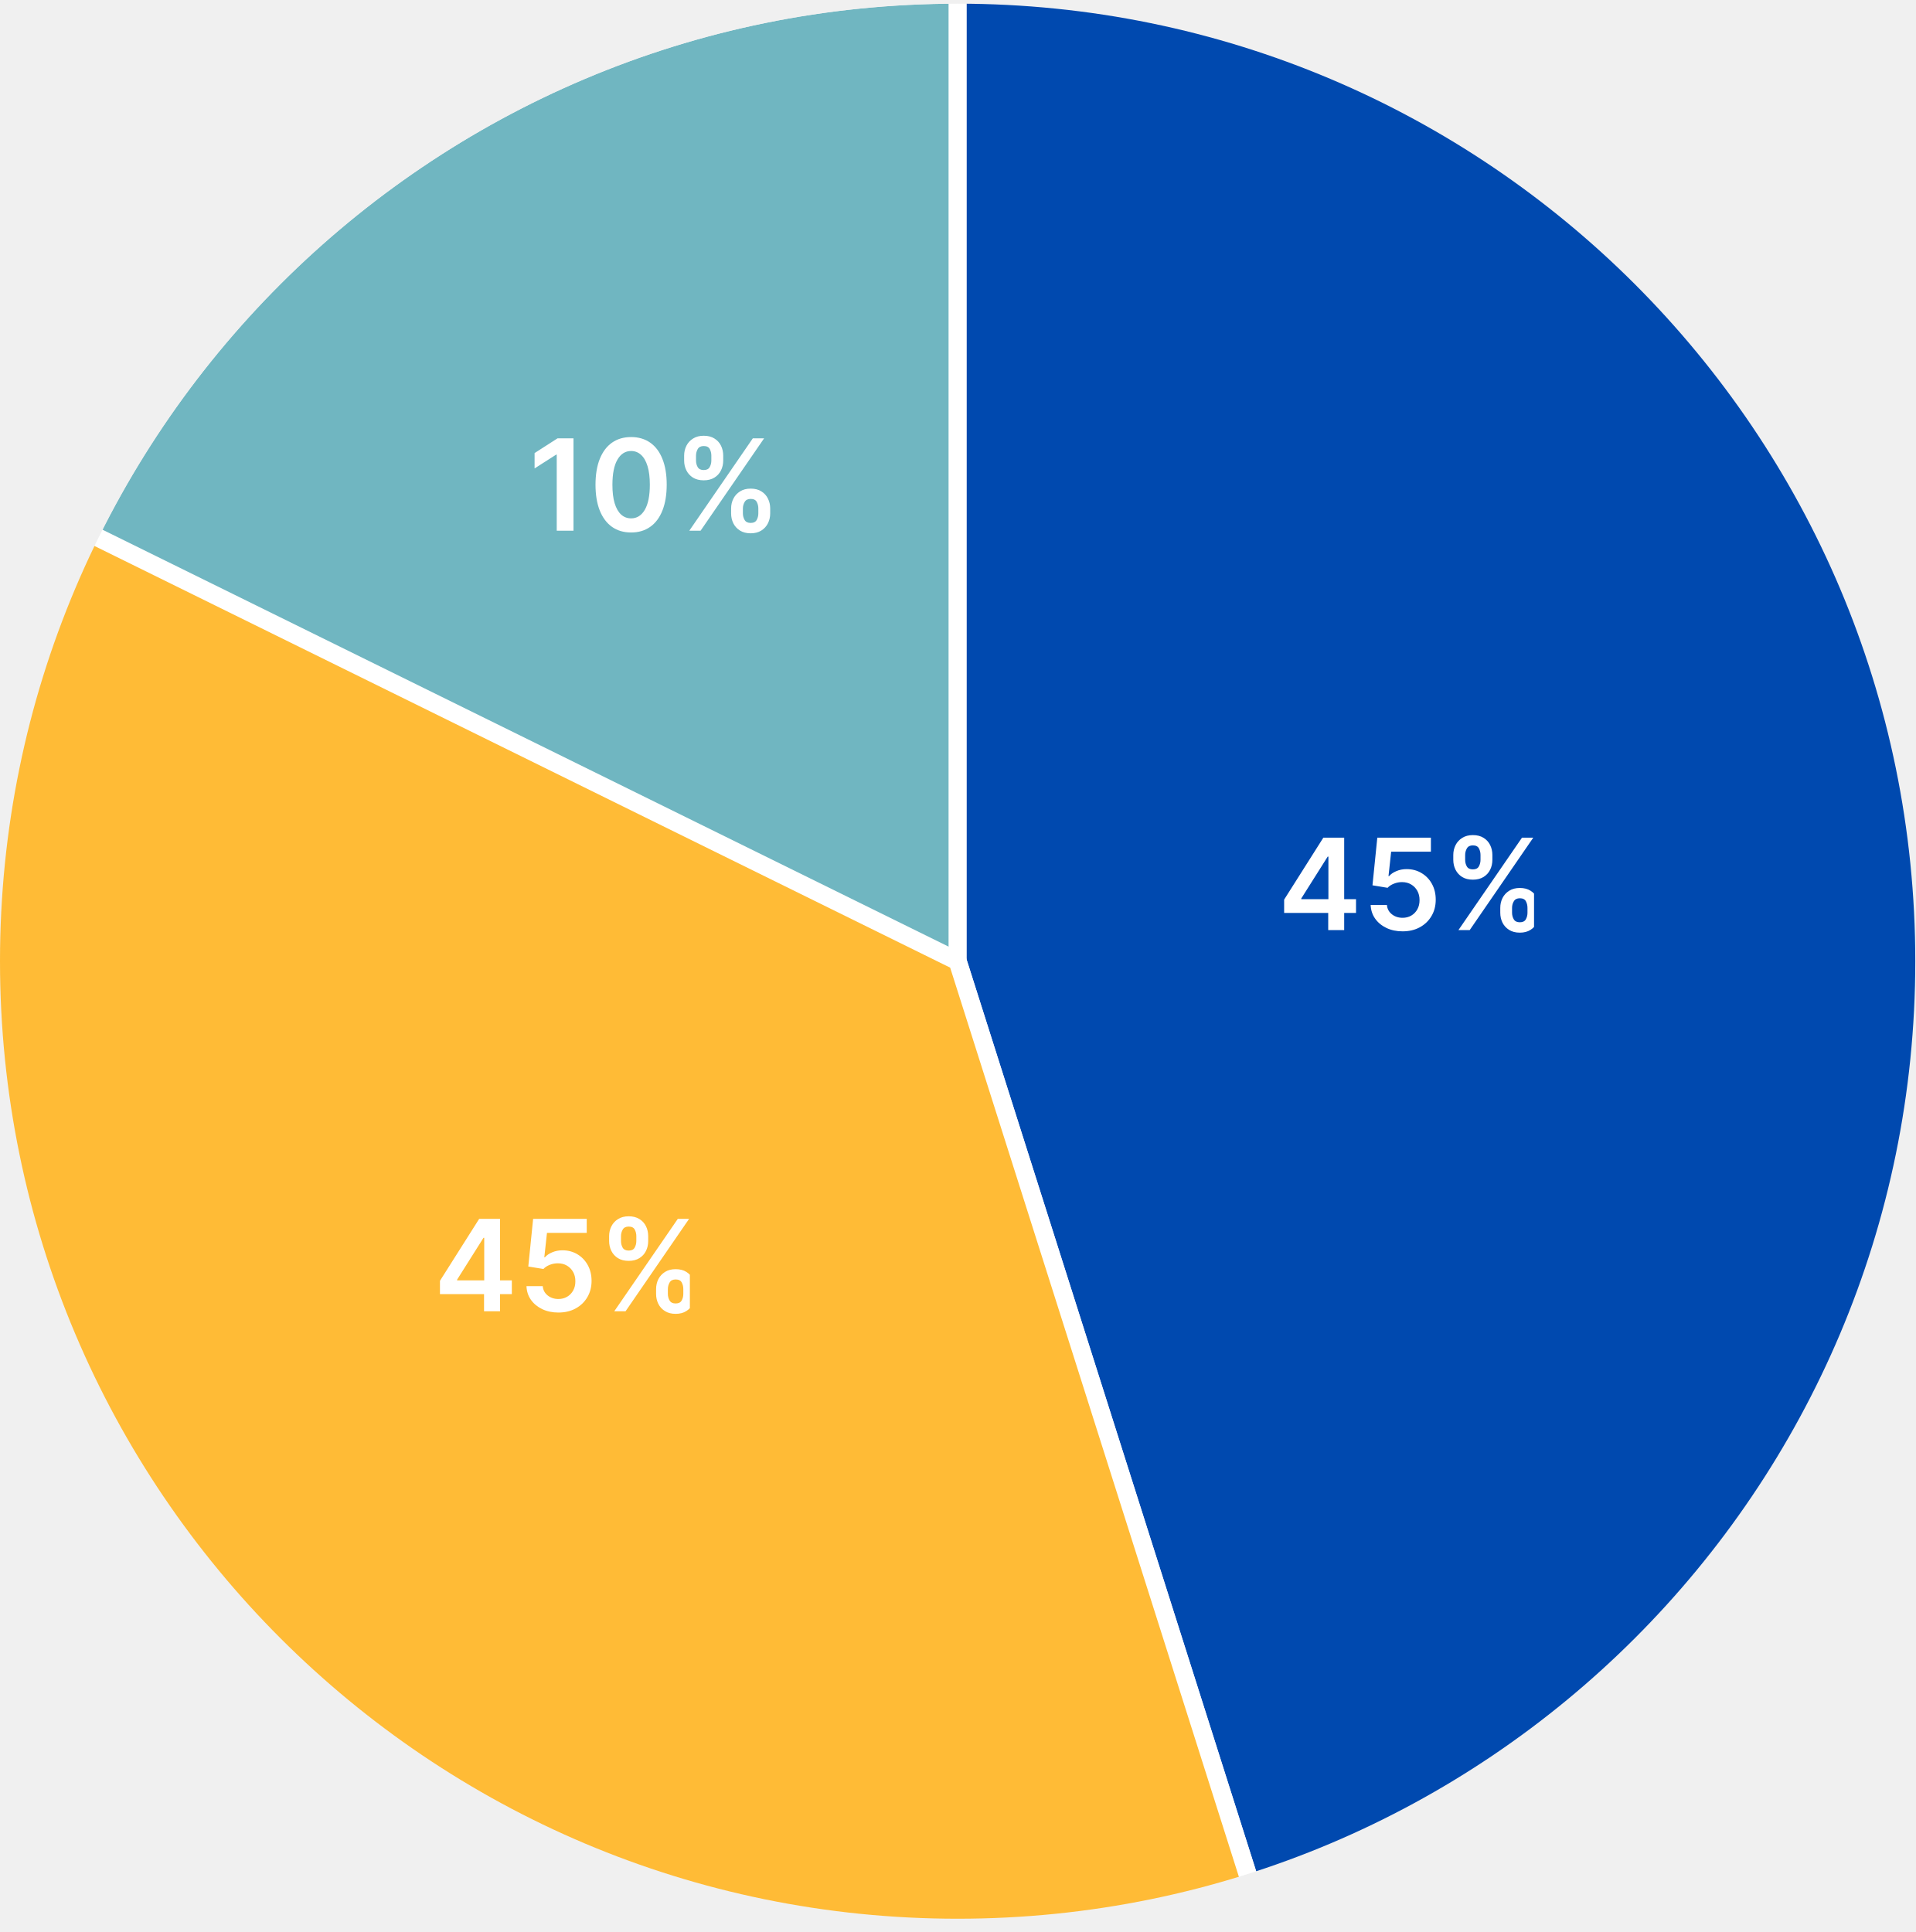
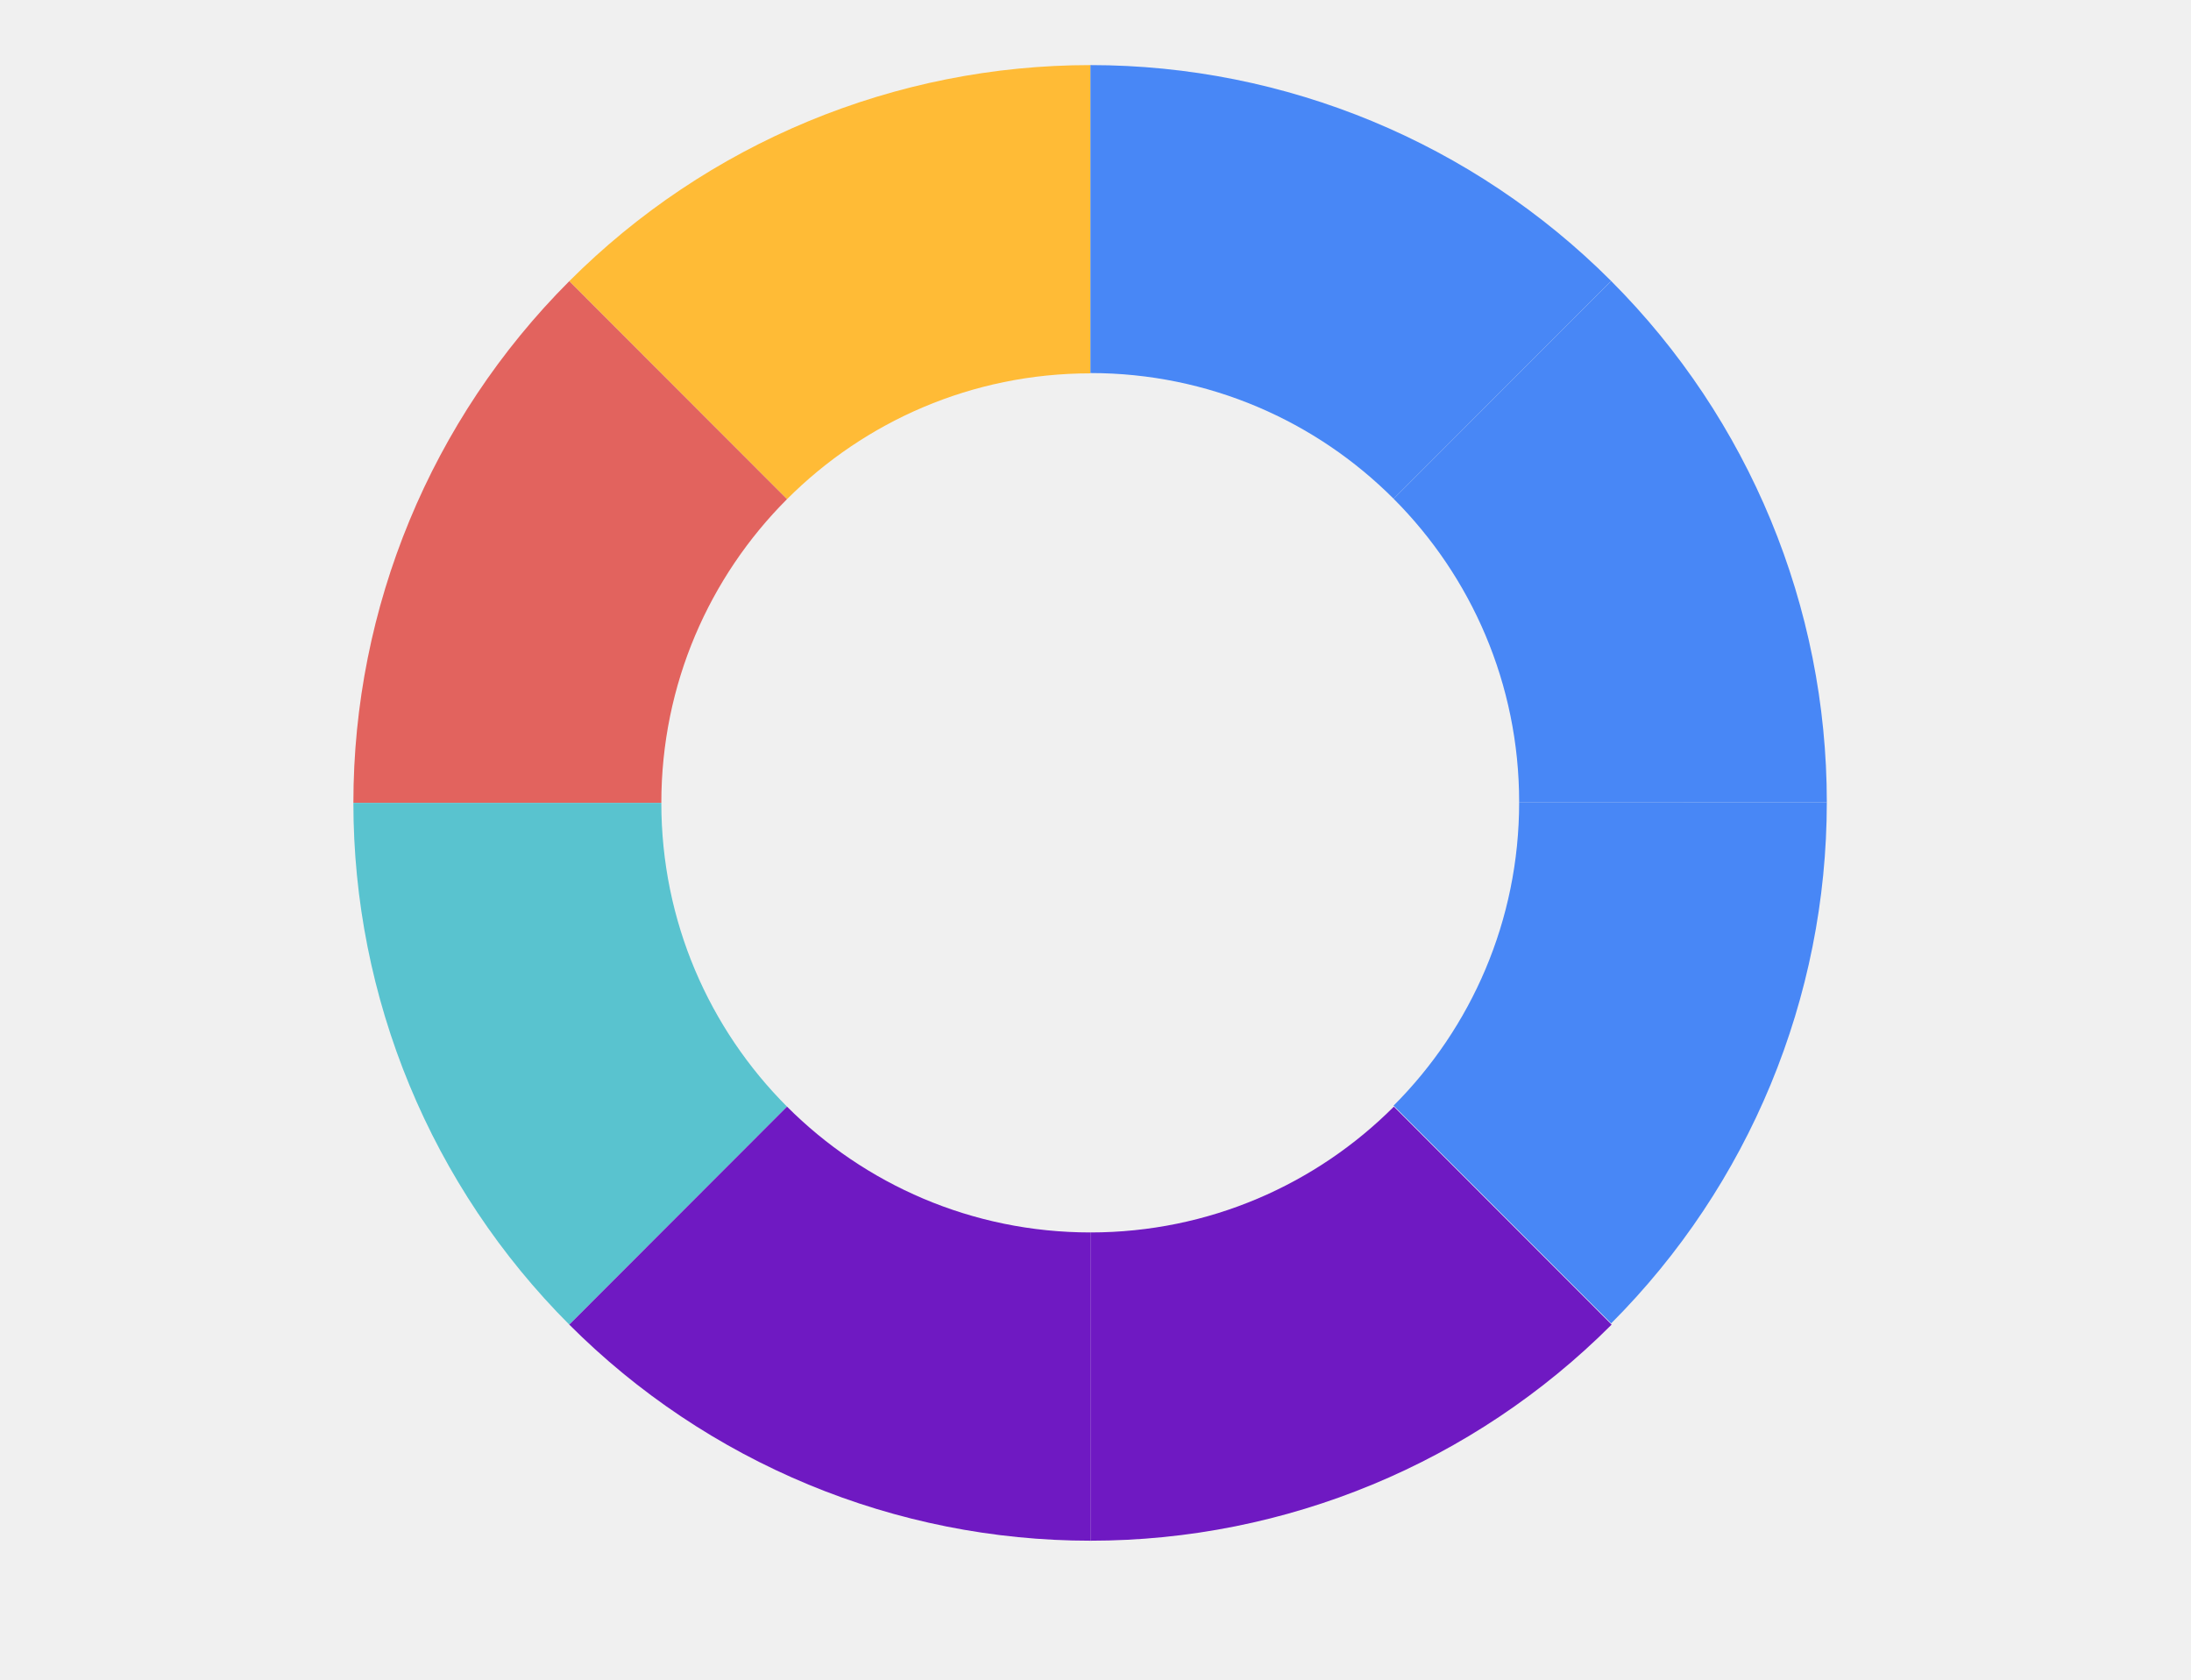
- <svg xmlns="http://www.w3.org/2000/svg" width="113" height="114" viewBox="0 0 113 114" fill="none">
-   <mask id="mask0_1397_5676" style="mask-type:luminance" maskUnits="userSpaceOnUse" x="0" y="0" width="113" height="114">
-     <circle cx="56.5" cy="56.717" r="56.5" fill="white" />
-   </mask>
-   <g mask="url(#mask0_1397_5676)">
-     <circle cx="56.5" cy="56.717" r="56.5" fill="#70B6C1" />
-     <path fill-rule="evenodd" clip-rule="evenodd" d="M56.5 -3.532V56.717L74.441 113.217L101.398 104.254L120.796 53.771L106.374 6.108L67.858 -4.045L56.5 -3.532Z" fill="#0049AF" stroke="white" stroke-width="1.071" />
-     <path fill-rule="evenodd" clip-rule="evenodd" d="M-3.749 27.025L56.5 56.717L74.441 113.217L28.67 118.109L-6.145 75.728L-3.749 27.025Z" fill="#FFBB36" stroke="white" stroke-width="1.071" />
-   </g>
-   <g clip-path="url(#clip0_1397_5676)">
-     <path d="M33.835 25.864V31.316H32.847V26.825H32.815L31.54 27.64V26.734L32.895 25.864H33.835ZM37.235 31.42C36.796 31.42 36.42 31.309 36.106 31.087C35.793 30.864 35.553 30.542 35.384 30.121C35.217 29.698 35.134 29.19 35.134 28.595C35.136 28.001 35.22 27.495 35.387 27.078C35.556 26.659 35.796 26.339 36.108 26.119C36.423 25.899 36.798 25.789 37.235 25.789C37.671 25.789 38.047 25.899 38.361 26.119C38.675 26.339 38.916 26.659 39.082 27.078C39.251 27.497 39.335 28.003 39.335 28.595C39.335 29.192 39.251 29.701 39.082 30.124C38.916 30.544 38.675 30.866 38.361 31.087C38.048 31.309 37.673 31.42 37.235 31.42ZM37.235 30.587C37.575 30.587 37.844 30.419 38.041 30.084C38.24 29.746 38.34 29.25 38.34 28.595C38.34 28.162 38.294 27.798 38.204 27.504C38.113 27.209 37.986 26.987 37.82 26.838C37.655 26.687 37.46 26.612 37.235 26.612C36.896 26.612 36.628 26.78 36.431 27.118C36.233 27.453 36.134 27.946 36.132 28.595C36.131 29.03 36.174 29.396 36.263 29.692C36.353 29.989 36.481 30.212 36.646 30.363C36.811 30.512 37.007 30.587 37.235 30.587ZM43.135 30.294V30.006C43.135 29.795 43.18 29.601 43.269 29.423C43.359 29.246 43.49 29.103 43.663 28.995C43.835 28.886 44.043 28.832 44.288 28.832C44.54 28.832 44.752 28.886 44.922 28.995C45.092 29.101 45.221 29.243 45.308 29.421C45.397 29.598 45.441 29.793 45.441 30.006V30.294C45.441 30.505 45.397 30.7 45.308 30.877C45.219 31.055 45.089 31.198 44.917 31.306C44.746 31.414 44.537 31.468 44.288 31.468C44.04 31.468 43.83 31.414 43.657 31.306C43.485 31.198 43.355 31.055 43.266 30.877C43.179 30.7 43.135 30.505 43.135 30.294ZM43.83 30.006V30.294C43.83 30.434 43.864 30.563 43.931 30.68C43.999 30.797 44.118 30.856 44.288 30.856C44.461 30.856 44.578 30.798 44.642 30.683C44.708 30.566 44.741 30.436 44.741 30.294V30.006C44.741 29.864 44.71 29.735 44.648 29.618C44.586 29.499 44.466 29.439 44.288 29.439C44.121 29.439 44.003 29.499 43.934 29.618C43.865 29.735 43.83 29.864 43.83 30.006ZM40.364 27.174V26.886C40.364 26.673 40.409 26.478 40.499 26.3C40.59 26.123 40.721 25.981 40.894 25.874C41.066 25.766 41.274 25.712 41.519 25.712C41.77 25.712 41.98 25.766 42.15 25.874C42.322 25.981 42.452 26.123 42.539 26.3C42.626 26.478 42.669 26.673 42.669 26.886V27.174C42.669 27.387 42.625 27.582 42.536 27.759C42.449 27.935 42.32 28.076 42.148 28.183C41.975 28.289 41.766 28.342 41.519 28.342C41.269 28.342 41.058 28.289 40.886 28.183C40.715 28.076 40.586 27.934 40.497 27.757C40.408 27.579 40.364 27.385 40.364 27.174ZM41.064 26.886V27.174C41.064 27.316 41.097 27.445 41.163 27.562C41.23 27.678 41.349 27.735 41.519 27.735C41.69 27.735 41.807 27.678 41.871 27.562C41.936 27.445 41.969 27.316 41.969 27.174V26.886C41.969 26.744 41.938 26.614 41.876 26.497C41.814 26.378 41.695 26.319 41.519 26.319C41.351 26.319 41.233 26.378 41.165 26.497C41.098 26.616 41.064 26.746 41.064 26.886ZM40.667 31.316L44.416 25.864H45.082L41.333 31.316H40.667Z" fill="white" />
-   </g>
-   <g clip-path="url(#clip1_1397_5676)">
-     <path d="M75.763 53.869V53.083L78.076 49.428H78.731V50.546H78.332L76.775 53.014V53.057H80.004V53.869H75.763ZM78.364 54.88V53.629L78.375 53.278V49.428H79.306V54.88H78.364ZM82.751 54.955C82.395 54.955 82.078 54.888 81.797 54.755C81.517 54.62 81.294 54.436 81.129 54.201C80.966 53.967 80.879 53.699 80.868 53.397H81.827C81.844 53.621 81.941 53.804 82.117 53.946C82.293 54.086 82.504 54.156 82.751 54.156C82.944 54.156 83.116 54.112 83.267 54.023C83.418 53.934 83.537 53.811 83.624 53.653C83.711 53.495 83.753 53.315 83.752 53.112C83.753 52.907 83.71 52.724 83.621 52.564C83.532 52.404 83.411 52.279 83.256 52.189C83.102 52.096 82.924 52.05 82.724 52.05C82.561 52.048 82.4 52.078 82.242 52.141C82.084 52.203 81.959 52.284 81.867 52.386L80.975 52.239L81.26 49.428H84.422V50.253H82.077L81.92 51.699H81.952C82.053 51.58 82.196 51.481 82.38 51.403C82.565 51.323 82.767 51.283 82.987 51.283C83.318 51.283 83.612 51.361 83.871 51.518C84.131 51.672 84.335 51.885 84.484 52.157C84.633 52.428 84.707 52.739 84.707 53.089C84.707 53.449 84.624 53.77 84.457 54.052C84.292 54.333 84.062 54.554 83.768 54.715C83.475 54.875 83.136 54.955 82.751 54.955ZM88.515 53.858V53.57C88.515 53.359 88.559 53.165 88.648 52.987C88.739 52.81 88.87 52.667 89.042 52.559C89.214 52.45 89.423 52.396 89.668 52.396C89.92 52.396 90.131 52.45 90.301 52.559C90.472 52.665 90.6 52.807 90.687 52.985C90.776 53.162 90.821 53.357 90.821 53.57V53.858C90.821 54.069 90.776 54.264 90.687 54.441C90.599 54.619 90.468 54.761 90.296 54.87C90.126 54.978 89.916 55.032 89.668 55.032C89.419 55.032 89.209 54.978 89.037 54.87C88.865 54.761 88.734 54.619 88.645 54.441C88.558 54.264 88.515 54.069 88.515 53.858ZM89.21 53.57V53.858C89.21 53.998 89.243 54.127 89.311 54.244C89.378 54.361 89.497 54.42 89.668 54.42C89.84 54.42 89.958 54.362 90.022 54.247C90.088 54.13 90.12 54 90.12 53.858V53.57C90.12 53.428 90.089 53.299 90.027 53.182C89.965 53.063 89.845 53.003 89.668 53.003C89.501 53.003 89.383 53.063 89.314 53.182C89.244 53.299 89.21 53.428 89.21 53.57ZM85.743 50.737V50.45C85.743 50.237 85.788 50.042 85.879 49.864C85.969 49.687 86.101 49.545 86.273 49.438C86.445 49.33 86.654 49.276 86.899 49.276C87.149 49.276 87.359 49.33 87.53 49.438C87.702 49.545 87.831 49.687 87.918 49.864C88.005 50.042 88.049 50.237 88.049 50.45V50.737C88.049 50.95 88.004 51.146 87.916 51.323C87.829 51.499 87.699 51.64 87.527 51.747C87.355 51.853 87.145 51.906 86.899 51.906C86.648 51.906 86.437 51.853 86.265 51.747C86.095 51.64 85.965 51.498 85.876 51.321C85.787 51.143 85.743 50.949 85.743 50.737ZM86.443 50.45V50.737C86.443 50.88 86.476 51.009 86.542 51.126C86.609 51.242 86.728 51.299 86.899 51.299C87.069 51.299 87.186 51.242 87.25 51.126C87.316 51.009 87.349 50.88 87.349 50.737V50.45C87.349 50.308 87.318 50.178 87.255 50.061C87.193 49.942 87.074 49.883 86.899 49.883C86.73 49.883 86.612 49.942 86.545 50.061C86.477 50.18 86.443 50.31 86.443 50.45ZM86.047 54.88L89.796 49.428H90.461L86.712 54.88H86.047Z" fill="white" />
-   </g>
-   <g clip-path="url(#clip2_1397_5676)">
-     <path d="M25.957 76.361V75.576L28.271 71.92H28.926V73.038H28.526L26.969 75.507V75.549H30.198V76.361H25.957ZM28.558 77.373V76.122L28.569 75.77V71.92H29.501V77.373H28.558ZM32.945 77.448C32.59 77.448 32.272 77.381 31.992 77.248C31.711 77.113 31.488 76.928 31.323 76.694C31.16 76.46 31.073 76.192 31.062 75.89H32.021C32.039 76.114 32.135 76.296 32.311 76.439C32.487 76.579 32.698 76.649 32.945 76.649C33.138 76.649 33.31 76.605 33.461 76.516C33.612 76.427 33.731 76.304 33.818 76.146C33.905 75.988 33.948 75.808 33.946 75.605C33.948 75.399 33.904 75.216 33.816 75.057C33.727 74.897 33.605 74.772 33.451 74.681C33.296 74.589 33.119 74.543 32.918 74.543C32.755 74.541 32.594 74.571 32.436 74.633C32.278 74.695 32.153 74.777 32.061 74.878L31.169 74.732L31.454 71.92H34.617V72.746H32.271L32.114 74.191H32.146C32.247 74.072 32.39 73.974 32.575 73.896C32.759 73.816 32.962 73.776 33.182 73.776C33.512 73.776 33.807 73.854 34.066 74.01C34.325 74.165 34.529 74.378 34.678 74.649C34.827 74.921 34.902 75.231 34.902 75.581C34.902 75.942 34.818 76.263 34.651 76.545C34.486 76.826 34.257 77.046 33.962 77.208C33.669 77.368 33.33 77.448 32.945 77.448ZM38.709 76.351V76.063C38.709 75.852 38.754 75.657 38.842 75.48C38.933 75.302 39.064 75.16 39.236 75.051C39.408 74.943 39.617 74.889 39.862 74.889C40.114 74.889 40.325 74.943 40.496 75.051C40.666 75.158 40.795 75.3 40.882 75.477C40.971 75.655 41.015 75.85 41.015 76.063V76.351C41.015 76.562 40.971 76.756 40.882 76.934C40.793 77.111 40.663 77.254 40.49 77.362C40.32 77.471 40.111 77.525 39.862 77.525C39.614 77.525 39.403 77.471 39.231 77.362C39.059 77.254 38.928 77.111 38.84 76.934C38.753 76.756 38.709 76.562 38.709 76.351ZM39.404 76.063V76.351C39.404 76.491 39.438 76.62 39.505 76.737C39.573 76.854 39.692 76.912 39.862 76.912C40.034 76.912 40.152 76.855 40.216 76.739C40.282 76.622 40.315 76.493 40.315 76.351V76.063C40.315 75.921 40.284 75.791 40.221 75.674C40.159 75.555 40.039 75.496 39.862 75.496C39.695 75.496 39.577 75.555 39.508 75.674C39.439 75.791 39.404 75.921 39.404 76.063ZM35.938 73.23V72.943C35.938 72.73 35.983 72.534 36.073 72.357C36.164 72.179 36.295 72.037 36.467 71.931C36.639 71.823 36.848 71.769 37.093 71.769C37.343 71.769 37.554 71.823 37.724 71.931C37.896 72.037 38.026 72.179 38.113 72.357C38.2 72.534 38.243 72.73 38.243 72.943V73.23C38.243 73.443 38.199 73.638 38.11 73.816C38.023 73.992 37.894 74.133 37.721 74.239C37.549 74.346 37.34 74.399 37.093 74.399C36.843 74.399 36.632 74.346 36.459 74.239C36.289 74.133 36.159 73.991 36.071 73.813C35.982 73.636 35.938 73.441 35.938 73.23ZM36.638 72.943V73.23C36.638 73.372 36.671 73.502 36.736 73.619C36.804 73.734 36.923 73.792 37.093 73.792C37.263 73.792 37.381 73.734 37.444 73.619C37.51 73.502 37.543 73.372 37.543 73.23V72.943C37.543 72.801 37.512 72.671 37.45 72.554C37.388 72.435 37.269 72.376 37.093 72.376C36.924 72.376 36.806 72.435 36.739 72.554C36.671 72.673 36.638 72.802 36.638 72.943ZM36.241 77.373L39.99 71.92H40.656L36.907 77.373H36.241Z" fill="white" />
-   </g>
-   <defs>
-     <clipPath id="clip0_1397_5676">
-       <rect width="14.995" height="9.104" fill="white" transform="translate(31.0615 24.3164)" />
-     </clipPath>
-     <clipPath id="clip1_1397_5676">
-       <rect width="16.066" height="9.104" fill="white" transform="translate(74.4409 47.8804)" />
-     </clipPath>
-     <clipPath id="clip2_1397_5676">
-       <rect width="16.066" height="9.104" fill="white" transform="translate(24.6353 70.373)" />
-     </clipPath>
-   </defs>
+ <svg xmlns="http://www.w3.org/2000/svg" width="180" height="138" viewBox="0 0 180 138" fill="none">
+   <path fill-rule="evenodd" clip-rule="evenodd" d="M66.412 9.962C59.066 13.008 52.39 17.473 46.768 23.101L64.657 41.01C71.037 34.623 79.85 30.674 89.585 30.673V5.348C81.633 5.348 73.759 6.916 66.412 9.962Z" fill="#FFBB36" />
+   <path fill-rule="evenodd" clip-rule="evenodd" d="M46.767 23.102C35.411 34.469 29.032 49.887 29.032 65.963H54.331C54.331 65.963 54.331 65.963 54.331 65.962C54.331 56.218 58.277 47.395 64.656 41.009L46.767 23.102Z" fill="#E2635E" />
+   <path fill-rule="evenodd" clip-rule="evenodd" d="M54.331 65.963L29.032 65.963C29.032 73.923 30.598 81.805 33.641 89.159C36.684 96.513 41.144 103.196 46.767 108.824L64.656 90.917C58.277 84.531 54.331 75.708 54.331 65.963C54.331 65.963 54.331 65.963 54.331 65.963Z" fill="#59C3CF" />
+   <path fill-rule="evenodd" clip-rule="evenodd" d="M89.585 101.254C89.585 101.254 89.585 101.254 89.585 101.254C79.85 101.254 71.037 97.304 64.657 90.918L46.768 108.826C52.39 114.455 59.066 118.92 66.412 121.966C73.759 125.012 81.633 126.58 89.585 126.58V101.254Z" fill="#6F19C2" />
+   <path fill-rule="evenodd" clip-rule="evenodd" d="M114.512 90.918C108.133 97.304 99.32 101.254 89.585 101.254L89.585 126.58C105.645 126.58 121.046 120.194 132.402 108.826L114.512 90.918Z" fill="#6F19C2" />
+   <path fill-rule="evenodd" clip-rule="evenodd" d="M114.489 90.836L132.362 108.727C143.707 97.37 150.08 81.967 150.08 65.906H124.805C124.805 75.642 120.863 84.456 114.489 90.836Z" fill="#4887F6" />
+   <path fill-rule="evenodd" clip-rule="evenodd" d="M150.081 65.906C150.081 49.846 143.707 34.443 132.362 23.086L114.49 40.977C120.863 47.357 124.805 56.171 124.805 65.906C124.805 65.906 124.805 65.906 124.805 65.907L150.081 65.906Z" fill="#4887F6" />
+   <path fill-rule="evenodd" clip-rule="evenodd" d="M132.361 23.084C121.016 11.728 105.629 5.348 89.585 5.348V30.649C89.585 30.649 89.585 30.649 89.585 30.649C99.311 30.649 108.116 34.595 114.489 40.975L132.361 23.084Z" fill="#4887F6" />
</svg>
